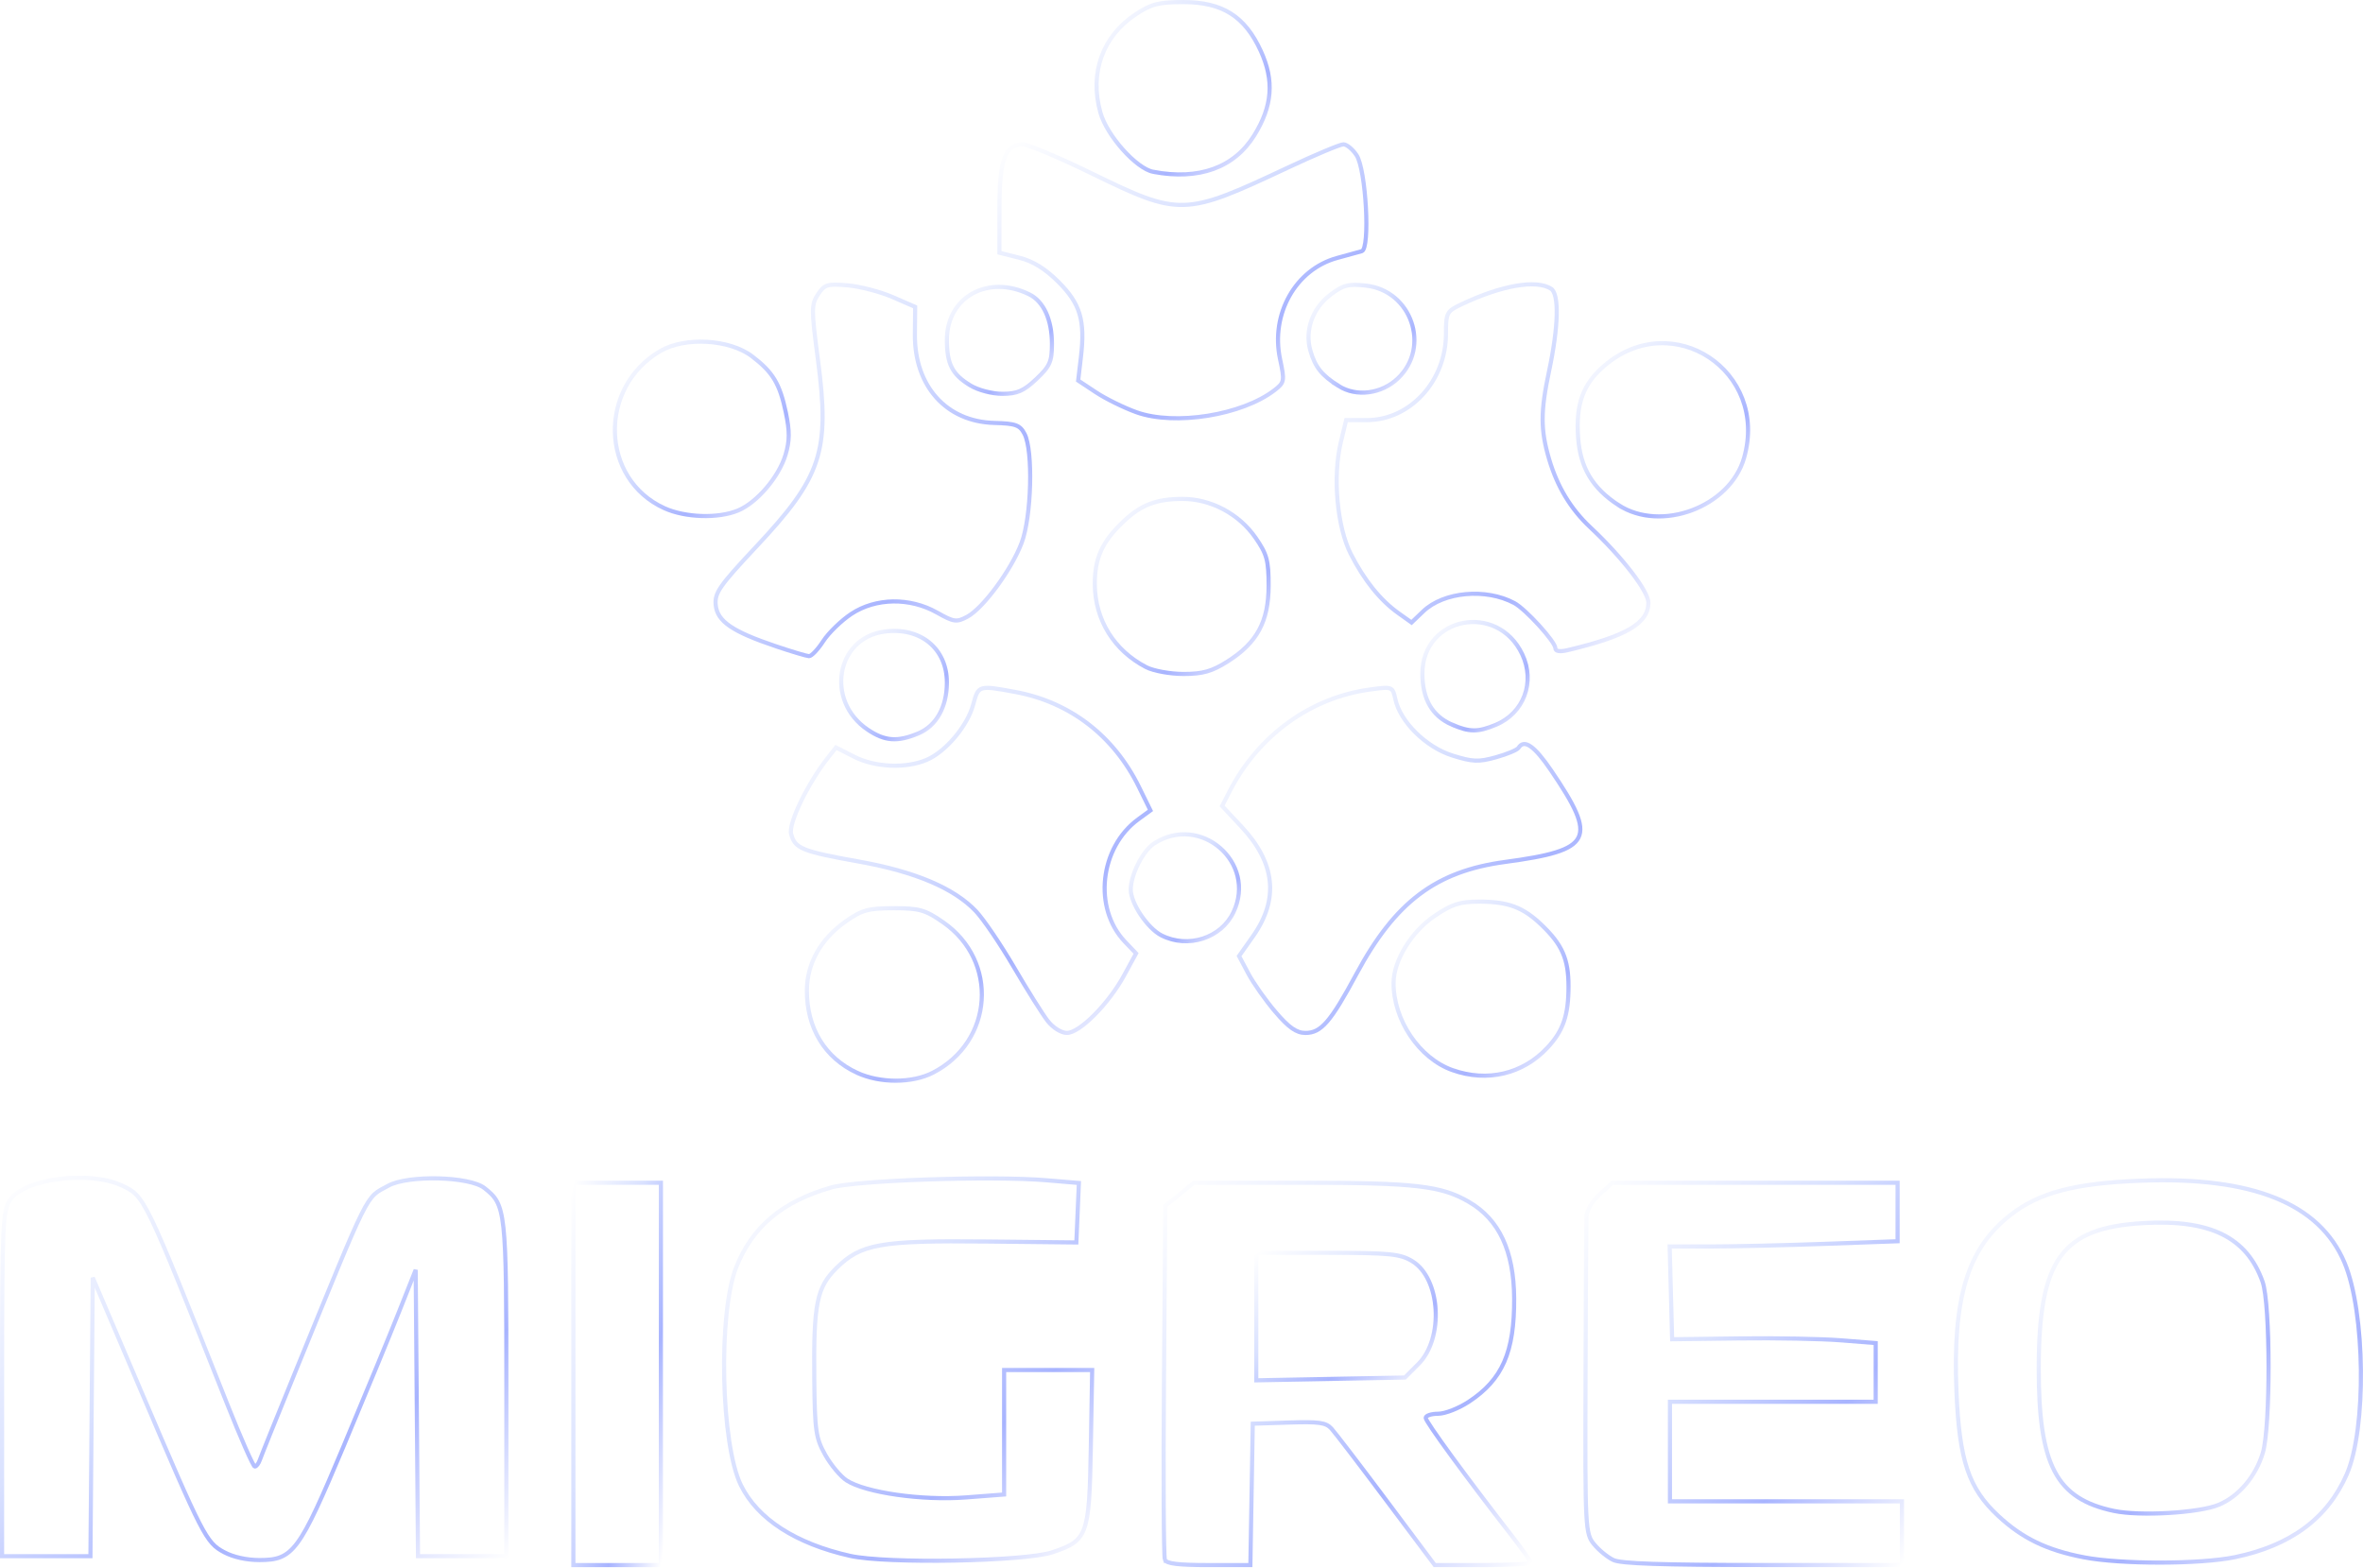
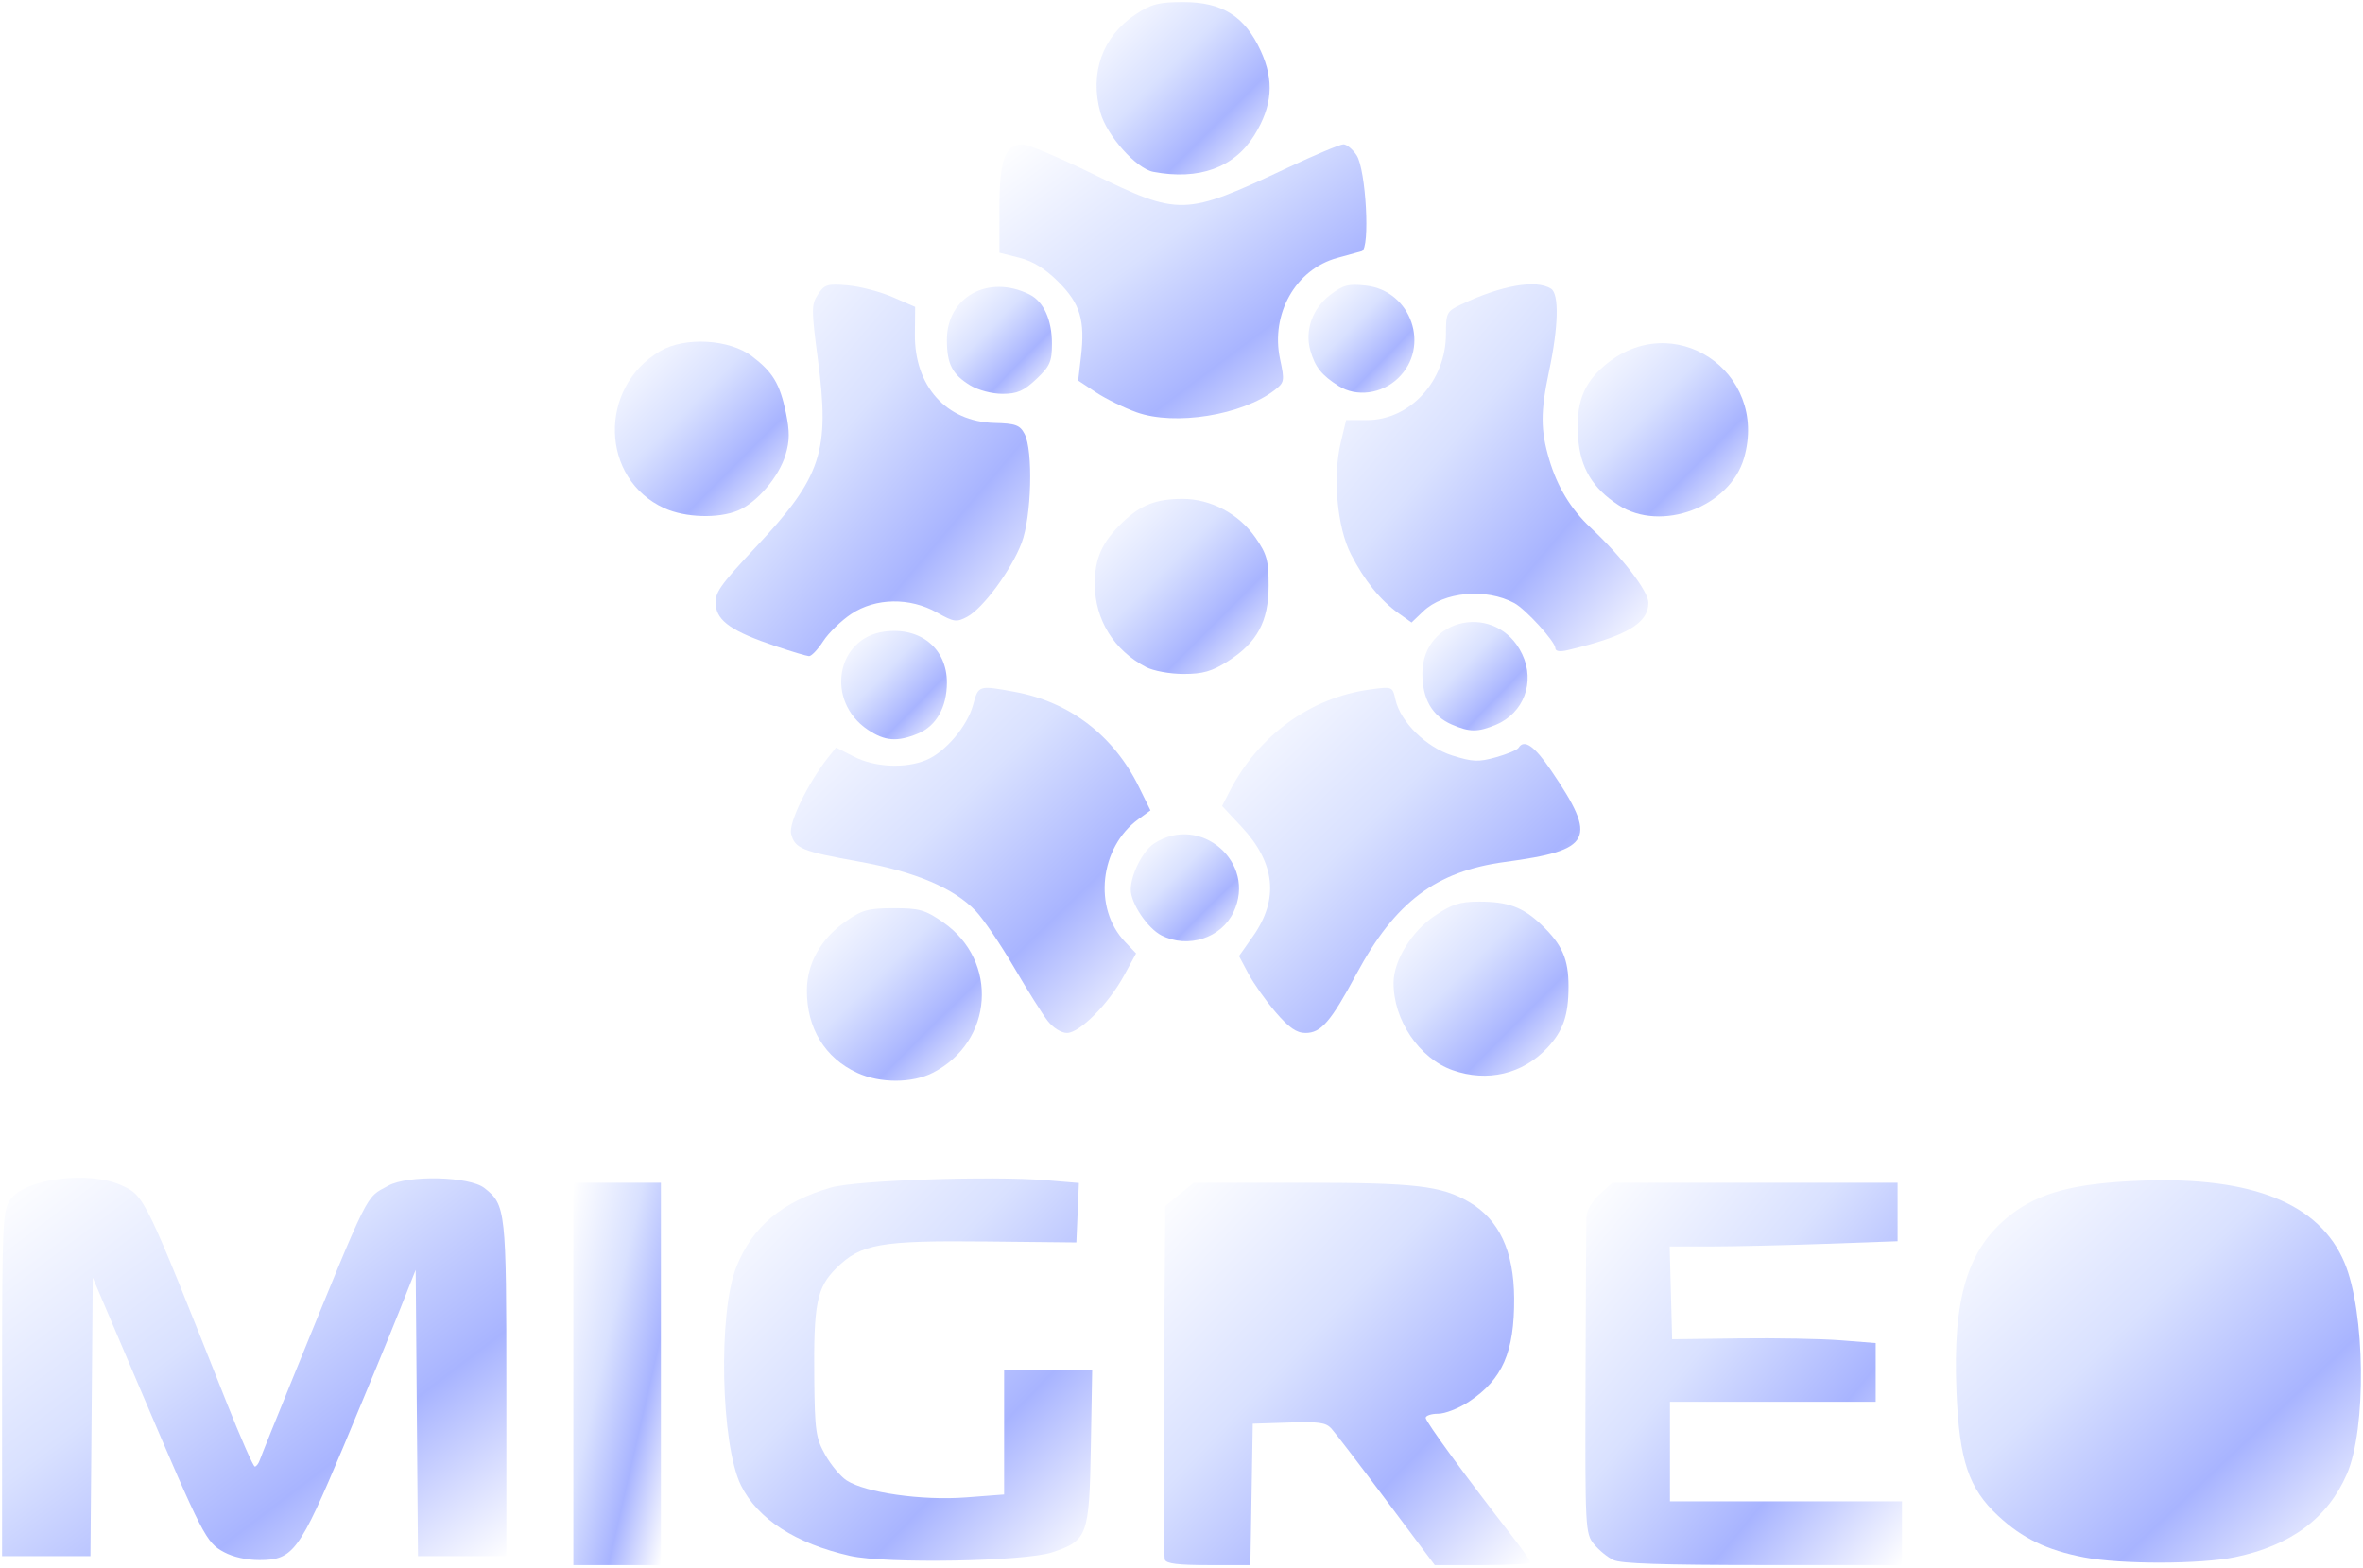
<svg xmlns="http://www.w3.org/2000/svg" version="1.1" id="svg1" width="539.791" height="358.012" viewBox="0 0 539.791 358.012">
  <defs id="defs1">
    <linearGradient id="logoBaseGradient" x1="0%" y1="0%" x2="100%" y2="100%">
      <stop offset="0%" stop-color="#ffffff" />
      <stop offset="40%" stop-color="#d9e1ff" />
      <stop offset="70%" stop-color="#a8b4ff" />
      <stop offset="100%" stop-color="#ffffff" />
    </linearGradient>
    <linearGradient id="logoShineGradient" x1="-100%" y1="0%" x2="200%" y2="0%">
      <stop offset="0%" stop-color="#ffffff" stop-opacity="0" />
      <stop offset="45%" stop-color="#ffffff" stop-opacity="0.15" />
      <stop offset="50%" stop-color="#ffffff" stop-opacity="0.35" />
      <stop offset="55%" stop-color="#ffffff" stop-opacity="0.15" />
      <stop offset="100%" stop-color="#ffffff" stop-opacity="0" />
      <animate attributeName="x1" from="-100%" to="200%" dur="6s" repeatCount="indefinite" />
      <animate attributeName="x2" from="0%" to="300%" dur="6s" repeatCount="indefinite" />
    </linearGradient>
  </defs>
  <g id="g1" transform="translate(-224.5142,-25.20269)">
    <g id="g47">
      <g id="g286" transform="translate(-17.59018,-363.1117)">
        <g id="g284" transform="translate(-6.66995,63.70909)">
-           <path style="fill:none;stroke:url(#logoBaseGradient);stroke-width:0.945;stroke-opacity:1" d="m 512.217,363.858 c -3.88,-0.736 -10.595,-8.261 -12.068,-13.525 -2.536,-9.056 0.475,-17.442 8.066,-22.465 3.552,-2.351 5.263,-2.79 10.862,-2.79 8.94,0 14.077,3.243 17.71,11.178 3.1,6.771 2.655,12.572 -1.473,19.244 -4.59,7.417 -12.662,10.337 -23.097,8.357 z" id="path283" />
-           <path style="fill:none;stroke:url(#logoBaseGradient);stroke-width:0.945;stroke-opacity:1" d="m 554.577,412.792 c -3.89,-2.452 -5.383,-4.321 -6.467,-8.098 -1.317,-4.593 0.476,-9.64 4.521,-12.726 2.967,-2.263 4.158,-2.57 8.196,-2.115 10.362,1.168 14.794,13.996 7.312,21.164 -3.746,3.589 -9.491,4.341 -13.563,1.775 z" id="path282" />
-           <path style="fill:none;stroke:url(#logoBaseGradient);stroke-width:0.945;stroke-opacity:1" d="m 470.391,412.628 c -4.106,-2.504 -5.314,-4.869 -5.314,-10.407 0,-9.802 9.442,-14.998 18.835,-10.365 3.252,1.604 5.165,5.791 5.165,11.305 0,4.073 -0.464,5.12 -3.571,8.05 -2.883,2.719 -4.376,3.367 -7.75,3.364 -2.372,-0.002 -5.557,-0.844 -7.365,-1.946 z" id="path281" />
-           <path style="fill:none;stroke:url(#logoBaseGradient);stroke-width:0.945;stroke-opacity:1" d="m 508.392,418.786 c -2.852,-1.021 -7.018,-3.069 -9.257,-4.551 l -4.071,-2.694 0.634,-5.395 c 0.983,-8.362 -0.152,-12.151 -5.128,-17.128 -3.014,-3.014 -5.806,-4.742 -8.938,-5.531 l -4.554,-1.147 v -10.159 c 0,-11.103 1.275,-14.609 5.307,-14.598 1.206,0.003 8.268,2.972 15.693,6.598 20.229,9.878 21.209,9.85 44.853,-1.266 6.244,-2.936 11.971,-5.338 12.727,-5.338 0.756,0 2.11,1.123 3.01,2.497 2.15,3.282 3.129,21.356 1.186,21.911 -0.702,0.2 -3.214,0.891 -5.583,1.536 -9.534,2.593 -15.299,12.804 -13.078,23.161 1.061,4.945 0.997,5.305 -1.249,7.042 -7.413,5.734 -22.787,8.201 -31.552,5.062 z" id="path280" />
-           <path style="fill:none;stroke:url(#logoBaseGradient);stroke-width:0.945;stroke-opacity:1" d="m 618.487,439.99 c -5.909,-3.831 -8.718,-8.525 -9.215,-15.4 -0.558,-7.709 1.101,-12.254 6.006,-16.452 15.562,-13.32 37.591,1.247 31.899,21.093 -3.207,11.184 -18.937,17.082 -28.69,10.758 z" id="path279" />
-           <path style="fill:none;stroke:url(#logoBaseGradient);stroke-width:0.945;stroke-opacity:1" d="m 400.536,440.698 c -14.642,-6.651 -15.177,-27.597 -0.917,-35.911 5.642,-3.29 15.82,-2.696 20.958,1.223 4.753,3.625 6.33,6.25 7.711,12.834 0.901,4.297 0.886,6.47 -0.069,9.656 -1.512,5.048 -6.513,10.918 -10.844,12.727 -4.51,1.884 -12.048,1.648 -16.839,-0.529 z" id="path278" />
-           <path style="fill:none;stroke:url(#logoBaseGradient);stroke-width:0.945;stroke-opacity:1" d="m 604.077,472.689 c 0,-1.47 -6.783,-8.925 -9.39,-10.32 -6.472,-3.463 -16.109,-2.59 -20.789,1.885 l -2.679,2.561 -2.992,-2.131 c -4.149,-2.955 -7.799,-7.487 -10.869,-13.499 -3.142,-6.152 -4.183,-17.679 -2.304,-25.511 l 1.223,-5.097 h 4.729 c 9.88,0 18.072,-8.931 18.072,-19.702 0,-4.806 0.181,-5.156 3.479,-6.721 9.202,-4.367 17.116,-5.753 20.521,-3.596 1.895,1.201 1.719,8.64 -0.446,18.834 -1.963,9.239 -1.956,13.467 0.03,20.157 1.862,6.27 4.944,11.364 9.396,15.528 7.274,6.804 13.269,14.586 13.269,17.224 0,4.7 -5.05,7.66 -18.5,10.842 -1.734,0.41 -2.75,0.242 -2.75,-0.455 z" id="path277" />
-           <path style="fill:none;stroke:url(#logoBaseGradient);stroke-width:0.945;stroke-opacity:1" d="m 426.077,472.265 c -10.01,-3.368 -13.444,-5.713 -13.809,-9.434 -0.273,-2.773 0.832,-4.367 9.243,-13.337 14.96,-15.955 16.87,-21.747 14.101,-42.771 -1.508,-11.452 -1.507,-12.538 0.018,-14.866 1.484,-2.264 2.152,-2.467 6.797,-2.06 2.833,0.248 7.457,1.456 10.275,2.685 l 5.124,2.233 -0.059,6.264 c -0.111,11.833 7.176,19.963 18.147,20.244 4.855,0.124 5.84,0.482 6.899,2.5 2.002,3.816 1.599,18.955 -0.664,24.908 -2.347,6.176 -8.796,14.931 -12.43,16.873 -2.431,1.299 -3.046,1.214 -6.905,-0.963 -6.195,-3.494 -13.998,-3.374 -19.556,0.301 -2.299,1.52 -5.193,4.327 -6.431,6.238 -1.237,1.91 -2.7,3.45 -3.25,3.422 -0.55,-0.028 -3.925,-1.035 -7.5,-2.238 z" id="path276" />
-           <path style="fill:none;stroke:url(#logoBaseGradient);stroke-width:0.945;stroke-opacity:1" d="m 510.577,477.005 c -7.321,-3.807 -11.64,-10.759 -11.713,-18.849 -0.053,-5.943 1.645,-9.742 6.378,-14.267 4.144,-3.962 7.621,-5.311 13.689,-5.311 6.437,0 12.869,3.418 16.633,8.84 2.618,3.77 3.012,5.214 3.007,11 -0.008,8.179 -2.626,13.02 -9.346,17.281 -3.603,2.285 -5.685,2.877 -10.093,2.873 -3.072,-0.003 -6.895,-0.703 -8.554,-1.566 z" id="path275" />
-           <path style="fill:none;stroke:url(#logoBaseGradient);stroke-width:0.945;stroke-opacity:1" d="m 580.403,490.119 c -4.462,-1.941 -6.71,-5.834 -6.71,-11.618 0,-13.023 17.151,-16.365 22.808,-4.444 3.02,6.365 0.373,13.454 -6.022,16.126 -4.11,1.717 -6.007,1.705 -10.076,-0.065 z" id="path274" />
-           <path style="fill:none;stroke:url(#logoBaseGradient);stroke-width:0.945;stroke-opacity:1" d="m 446.99,491.298 c -9.704,-6.539 -7.252,-20.926 3.819,-22.411 8.2,-1.1 14.269,3.853 14.269,11.645 0,5.601 -2.419,9.905 -6.534,11.625 -4.766,1.991 -7.641,1.778 -11.553,-0.859 z" id="path273" />
-           <path style="fill:none;stroke:url(#logoBaseGradient);stroke-width:0.945;stroke-opacity:1" d="m 514.107,538.299 c -3.192,-1.615 -7.03,-7.33 -7.03,-10.467 0,-3.421 2.757,-8.867 5.336,-10.54 10.573,-6.861 23.524,4.349 18.138,15.699 -2.815,5.933 -10.383,8.376 -16.445,5.308 z" id="path272" />
-           <path style="fill:none;stroke:url(#logoBaseGradient);stroke-width:0.945;stroke-opacity:1" d="m 540.166,555.828 c -2.237,-2.612 -5.031,-6.565 -6.211,-8.782 l -2.144,-4.032 3.205,-4.547 c 5.963,-8.46 5.087,-16.739 -2.646,-25.006 l -4.424,-4.729 1.707,-3.327 c 6.568,-12.802 18.455,-21.431 32.077,-23.286 5.109,-0.696 5.158,-0.676 5.804,2.262 1.129,5.141 6.994,10.922 13.002,12.816 4.634,1.461 5.993,1.515 9.979,0.399 2.538,-0.711 4.854,-1.68 5.147,-2.155 1.284,-2.077 3.623,-0.448 7.451,5.19 10.685,15.734 9.447,18.186 -10.536,20.883 -15.807,2.133 -25.077,9.118 -33.929,25.564 -5.916,10.993 -8.084,13.5 -11.668,13.5 -2.041,0 -3.794,-1.222 -6.815,-4.75 z" id="path271" />
-           <path style="fill:none;stroke:url(#logoBaseGradient);stroke-width:0.945;stroke-opacity:1" d="m 488.097,557.828 c -1.173,-1.512 -4.635,-7.025 -7.693,-12.25 -3.058,-5.225 -6.97,-10.989 -8.693,-12.809 -4.982,-5.261 -13.871,-9.035 -26.692,-11.333 -13.099,-2.347 -14.687,-2.998 -15.53,-6.36 -0.605,-2.41 3.812,-11.536 8.4,-17.354 l 1.857,-2.355 4.127,2.105 c 4.761,2.429 11.734,2.747 16.504,0.754 4.371,-1.826 9.382,-7.744 10.699,-12.636 1.2,-4.455 1.216,-4.46 9.57,-2.919 12.54,2.313 22.551,9.999 28.313,21.737 l 2.617,5.331 -2.76,2.011 c -8.836,6.437 -10.359,20.347 -3.065,27.994 l 2.544,2.667 -2.722,5.001 c -3.542,6.508 -10.153,13.165 -13.073,13.165 -1.291,0 -3.187,-1.185 -4.401,-2.75 z" id="path270" />
-           <path style="fill:none;stroke:url(#logoBaseGradient);stroke-width:0.945;stroke-opacity:1" d="m 580.577,569.075 c -7.603,-2.689 -13.53,-11.492 -13.466,-19.997 0.038,-5.055 4.122,-11.691 9.386,-15.25 3.93,-2.657 5.777,-3.25 10.129,-3.25 6.663,0 10.048,1.259 14.287,5.311 4.73,4.522 6.165,7.798 6.165,14.074 0,6.586 -1.226,10.15 -4.814,13.991 -5.625,6.022 -13.73,7.936 -21.686,5.121 z" id="path269" />
-           <path style="fill:none;stroke:url(#logoBaseGradient);stroke-width:0.945;stroke-opacity:1" d="m 444.577,569.688 c -7.365,-3.399 -11.513,-10.2 -11.484,-18.828 0.021,-6.157 3.161,-11.757 8.823,-15.737 3.765,-2.646 5.181,-3.038 10.992,-3.042 5.893,-0.003 7.211,0.372 11.321,3.226 12.744,8.85 11.479,27.27 -2.361,34.367 -4.711,2.416 -12.07,2.422 -17.29,0.013 z" id="path268" />
+           <path fill="url(#logoBaseGradient)" style="stroke:none" d="m 512.217,363.858 c -3.88,-0.736 -10.595,-8.261 -12.068,-13.525 -2.536,-9.056 0.475,-17.442 8.066,-22.465 3.552,-2.351 5.263,-2.79 10.862,-2.79 8.94,0 14.077,3.243 17.71,11.178 3.1,6.771 2.655,12.572 -1.473,19.244 -4.59,7.417 -12.662,10.337 -23.097,8.357 z" id="path283" />
+           <path fill="url(#logoBaseGradient)" style="stroke:none" d="m 554.577,412.792 c -3.89,-2.452 -5.383,-4.321 -6.467,-8.098 -1.317,-4.593 0.476,-9.64 4.521,-12.726 2.967,-2.263 4.158,-2.57 8.196,-2.115 10.362,1.168 14.794,13.996 7.312,21.164 -3.746,3.589 -9.491,4.341 -13.563,1.775 z" id="path282" />
+           <path fill="url(#logoBaseGradient)" style="stroke:none" d="m 470.391,412.628 c -4.106,-2.504 -5.314,-4.869 -5.314,-10.407 0,-9.802 9.442,-14.998 18.835,-10.365 3.252,1.604 5.165,5.791 5.165,11.305 0,4.073 -0.464,5.12 -3.571,8.05 -2.883,2.719 -4.376,3.367 -7.75,3.364 -2.372,-0.002 -5.557,-0.844 -7.365,-1.946 z" id="path281" />
+           <path fill="url(#logoBaseGradient)" style="stroke:none" d="m 508.392,418.786 c -2.852,-1.021 -7.018,-3.069 -9.257,-4.551 l -4.071,-2.694 0.634,-5.395 c 0.983,-8.362 -0.152,-12.151 -5.128,-17.128 -3.014,-3.014 -5.806,-4.742 -8.938,-5.531 l -4.554,-1.147 v -10.159 c 0,-11.103 1.275,-14.609 5.307,-14.598 1.206,0.003 8.268,2.972 15.693,6.598 20.229,9.878 21.209,9.85 44.853,-1.266 6.244,-2.936 11.971,-5.338 12.727,-5.338 0.756,0 2.11,1.123 3.01,2.497 2.15,3.282 3.129,21.356 1.186,21.911 -0.702,0.2 -3.214,0.891 -5.583,1.536 -9.534,2.593 -15.299,12.804 -13.078,23.161 1.061,4.945 0.997,5.305 -1.249,7.042 -7.413,5.734 -22.787,8.201 -31.552,5.062 z" id="path280" />
+           <path fill="url(#logoBaseGradient)" style="stroke:none" d="m 618.487,439.99 c -5.909,-3.831 -8.718,-8.525 -9.215,-15.4 -0.558,-7.709 1.101,-12.254 6.006,-16.452 15.562,-13.32 37.591,1.247 31.899,21.093 -3.207,11.184 -18.937,17.082 -28.69,10.758 z" id="path279" />
+           <path fill="url(#logoBaseGradient)" style="stroke:none" d="m 400.536,440.698 c -14.642,-6.651 -15.177,-27.597 -0.917,-35.911 5.642,-3.29 15.82,-2.696 20.958,1.223 4.753,3.625 6.33,6.25 7.711,12.834 0.901,4.297 0.886,6.47 -0.069,9.656 -1.512,5.048 -6.513,10.918 -10.844,12.727 -4.51,1.884 -12.048,1.648 -16.839,-0.529 z" id="path278" />
+           <path fill="url(#logoBaseGradient)" style="stroke:none" d="m 604.077,472.689 c 0,-1.47 -6.783,-8.925 -9.39,-10.32 -6.472,-3.463 -16.109,-2.59 -20.789,1.885 l -2.679,2.561 -2.992,-2.131 c -4.149,-2.955 -7.799,-7.487 -10.869,-13.499 -3.142,-6.152 -4.183,-17.679 -2.304,-25.511 l 1.223,-5.097 h 4.729 c 9.88,0 18.072,-8.931 18.072,-19.702 0,-4.806 0.181,-5.156 3.479,-6.721 9.202,-4.367 17.116,-5.753 20.521,-3.596 1.895,1.201 1.719,8.64 -0.446,18.834 -1.963,9.239 -1.956,13.467 0.03,20.157 1.862,6.27 4.944,11.364 9.396,15.528 7.274,6.804 13.269,14.586 13.269,17.224 0,4.7 -5.05,7.66 -18.5,10.842 -1.734,0.41 -2.75,0.242 -2.75,-0.455 z" id="path277" />
+           <path fill="url(#logoBaseGradient)" style="stroke:none" d="m 426.077,472.265 c -10.01,-3.368 -13.444,-5.713 -13.809,-9.434 -0.273,-2.773 0.832,-4.367 9.243,-13.337 14.96,-15.955 16.87,-21.747 14.101,-42.771 -1.508,-11.452 -1.507,-12.538 0.018,-14.866 1.484,-2.264 2.152,-2.467 6.797,-2.06 2.833,0.248 7.457,1.456 10.275,2.685 l 5.124,2.233 -0.059,6.264 c -0.111,11.833 7.176,19.963 18.147,20.244 4.855,0.124 5.84,0.482 6.899,2.5 2.002,3.816 1.599,18.955 -0.664,24.908 -2.347,6.176 -8.796,14.931 -12.43,16.873 -2.431,1.299 -3.046,1.214 -6.905,-0.963 -6.195,-3.494 -13.998,-3.374 -19.556,0.301 -2.299,1.52 -5.193,4.327 -6.431,6.238 -1.237,1.91 -2.7,3.45 -3.25,3.422 -0.55,-0.028 -3.925,-1.035 -7.5,-2.238 z" id="path276" />
+           <path fill="url(#logoBaseGradient)" style="stroke:none" d="m 510.577,477.005 c -7.321,-3.807 -11.64,-10.759 -11.713,-18.849 -0.053,-5.943 1.645,-9.742 6.378,-14.267 4.144,-3.962 7.621,-5.311 13.689,-5.311 6.437,0 12.869,3.418 16.633,8.84 2.618,3.77 3.012,5.214 3.007,11 -0.008,8.179 -2.626,13.02 -9.346,17.281 -3.603,2.285 -5.685,2.877 -10.093,2.873 -3.072,-0.003 -6.895,-0.703 -8.554,-1.566 z" id="path275" />
+           <path fill="url(#logoBaseGradient)" style="stroke:none" d="m 580.403,490.119 c -4.462,-1.941 -6.71,-5.834 -6.71,-11.618 0,-13.023 17.151,-16.365 22.808,-4.444 3.02,6.365 0.373,13.454 -6.022,16.126 -4.11,1.717 -6.007,1.705 -10.076,-0.065 z" id="path274" />
+           <path fill="url(#logoBaseGradient)" style="stroke:none" d="m 446.99,491.298 c -9.704,-6.539 -7.252,-20.926 3.819,-22.411 8.2,-1.1 14.269,3.853 14.269,11.645 0,5.601 -2.419,9.905 -6.534,11.625 -4.766,1.991 -7.641,1.778 -11.553,-0.859 z" id="path273" />
+           <path fill="url(#logoBaseGradient)" style="stroke:none" d="m 514.107,538.299 c -3.192,-1.615 -7.03,-7.33 -7.03,-10.467 0,-3.421 2.757,-8.867 5.336,-10.54 10.573,-6.861 23.524,4.349 18.138,15.699 -2.815,5.933 -10.383,8.376 -16.445,5.308 z" id="path272" />
+           <path fill="url(#logoBaseGradient)" style="stroke:none" d="m 540.166,555.828 c -2.237,-2.612 -5.031,-6.565 -6.211,-8.782 l -2.144,-4.032 3.205,-4.547 c 5.963,-8.46 5.087,-16.739 -2.646,-25.006 l -4.424,-4.729 1.707,-3.327 c 6.568,-12.802 18.455,-21.431 32.077,-23.286 5.109,-0.696 5.158,-0.676 5.804,2.262 1.129,5.141 6.994,10.922 13.002,12.816 4.634,1.461 5.993,1.515 9.979,0.399 2.538,-0.711 4.854,-1.68 5.147,-2.155 1.284,-2.077 3.623,-0.448 7.451,5.19 10.685,15.734 9.447,18.186 -10.536,20.883 -15.807,2.133 -25.077,9.118 -33.929,25.564 -5.916,10.993 -8.084,13.5 -11.668,13.5 -2.041,0 -3.794,-1.222 -6.815,-4.75 z" id="path271" />
+           <path fill="url(#logoBaseGradient)" style="stroke:none" d="m 488.097,557.828 c -1.173,-1.512 -4.635,-7.025 -7.693,-12.25 -3.058,-5.225 -6.97,-10.989 -8.693,-12.809 -4.982,-5.261 -13.871,-9.035 -26.692,-11.333 -13.099,-2.347 -14.687,-2.998 -15.53,-6.36 -0.605,-2.41 3.812,-11.536 8.4,-17.354 l 1.857,-2.355 4.127,2.105 c 4.761,2.429 11.734,2.747 16.504,0.754 4.371,-1.826 9.382,-7.744 10.699,-12.636 1.2,-4.455 1.216,-4.46 9.57,-2.919 12.54,2.313 22.551,9.999 28.313,21.737 l 2.617,5.331 -2.76,2.011 c -8.836,6.437 -10.359,20.347 -3.065,27.994 l 2.544,2.667 -2.722,5.001 c -3.542,6.508 -10.153,13.165 -13.073,13.165 -1.291,0 -3.187,-1.185 -4.401,-2.75 z" id="path270" />
+           <path fill="url(#logoBaseGradient)" style="stroke:none" d="m 580.577,569.075 c -7.603,-2.689 -13.53,-11.492 -13.466,-19.997 0.038,-5.055 4.122,-11.691 9.386,-15.25 3.93,-2.657 5.777,-3.25 10.129,-3.25 6.663,0 10.048,1.259 14.287,5.311 4.73,4.522 6.165,7.798 6.165,14.074 0,6.586 -1.226,10.15 -4.814,13.991 -5.625,6.022 -13.73,7.936 -21.686,5.121 z" id="path269" />
+           <path fill="url(#logoBaseGradient)" style="stroke:none" d="m 444.577,569.688 c -7.365,-3.399 -11.513,-10.2 -11.484,-18.828 0.021,-6.157 3.161,-11.757 8.823,-15.737 3.765,-2.646 5.181,-3.038 10.992,-3.042 5.893,-0.003 7.211,0.372 11.321,3.226 12.744,8.85 11.479,27.27 -2.361,34.367 -4.711,2.416 -12.07,2.422 -17.29,0.013 z" id="path268" />
        </g>
        <g id="g285" transform="translate(-3.7444933e-6,46.93164)">
-           <path style="fill:none;stroke:url(#logoBaseGradient);stroke-width:0.945;stroke-opacity:1" d="m 293.288,695.971 c -4.096,-2.2 -4.779,-3.525 -19,-36.907 l -10.995,-25.809 -0.265,31.816 -0.265,31.816 h -10.093 -10.093 l 0.004,-39.381 c 0.003,-36.827 0.126,-39.557 1.884,-42.096 3.314,-4.786 17.973,-6.65 25.412,-3.231 5.278,2.426 5.198,2.261 24.056,49.772 3.156,7.951 6.026,14.459 6.378,14.462 0.352,0.003 0.878,-0.696 1.169,-1.553 0.291,-0.857 3.799,-9.567 7.796,-19.357 17.59,-43.082 16.216,-40.321 21.524,-43.249 4.514,-2.49 18.543,-2.151 21.958,0.532 4.897,3.847 5.018,4.955 5.018,45.804 v 38.297 H 347.684 337.591 l -0.265,-32.706 -0.265,-32.706 -3.791,9.558 c -2.085,5.257 -7.769,19.036 -12.631,30.621 -10.165,24.22 -11.571,26.125 -19.276,26.12 -2.955,-0.002 -5.976,-0.677 -8.074,-1.803 z" id="path284" />
-           <path style="fill:none;stroke:url(#logoBaseGradient);stroke-width:0.945;stroke-opacity:1" d="m 610.674,697.771 c -1.322,-0.618 -3.323,-2.251 -4.448,-3.629 -1.98,-2.426 -2.04,-3.596 -1.933,-37.303 0.061,-19.139 0.15,-35.956 0.198,-37.37 0.052,-1.554 1.243,-3.624 3.01,-5.232 l 2.923,-2.66 h 32.577 32.577 v 6.681 6.681 l -16.66,0.598 c -9.163,0.329 -20.877,0.598 -26.032,0.598 h -9.372 l 0.282,10.598 0.282,10.598 15.294,-0.194 c 8.411,-0.107 18.874,0.09 23.25,0.437 l 7.956,0.631 v 6.706 6.706 h -23.5 -23.5 v 11.373 11.373 h 26.5 26.5 v 7.279 7.279 l -31.75,-0.013 c -23.209,-0.01 -32.397,-0.316 -34.154,-1.137 z" id="path267" />
-           <path style="fill:none;stroke:url(#logoBaseGradient);stroke-width:0.945;stroke-opacity:1" d="m 566.115,653.005 c 5.88,-5.885 5.071,-19.561 -1.39,-23.5 -2.761,-1.684 -5.14,-1.919 -19.397,-1.923 l -16.25,-0.004 v 14.566 14.566 l 16.983,-0.316 16.983,-0.316 z" id="path266" />
-           <path style="fill:none;stroke:url(#logoBaseGradient);stroke-width:0.945;stroke-opacity:1" d="m 508.206,697.714 c -0.28,-0.664 -0.375,-19.125 -0.211,-41.023 l 0.298,-39.816 3.258,-2.649 3.258,-2.649 H 539.612 c 25.816,0 31.727,0.683 38.088,4.399 6.855,4.005 10.226,11.208 10.291,21.986 0.073,12.297 -2.675,18.583 -10.33,23.628 -2.328,1.534 -5.447,2.757 -7.033,2.757 -1.567,0 -2.85,0.425 -2.85,0.945 0,0.872 9.223,13.499 19.664,26.92 2.385,3.066 4.336,5.83 4.336,6.141 0,0.312 -4.934,0.567 -10.963,0.567 h -10.963 l -11.062,-14.785 c -6.084,-8.132 -11.737,-15.518 -12.561,-16.413 -1.259,-1.368 -2.817,-1.586 -9.724,-1.365 l -8.226,0.264 -0.273,16.15 -0.273,16.15 h -9.508 c -6.98,0 -9.644,-0.321 -10.018,-1.208 z" id="path265" />
-           <path style="fill:none;stroke:url(#logoBaseGradient);stroke-width:0.945;stroke-opacity:1" d="m 373.077,655.25 v -43.672 h 10 10 v 43.672 43.672 h -10 -10 z" id="path264" />
-           <path style="fill:none;stroke:url(#logoBaseGradient);stroke-width:0.945;stroke-opacity:1" d="m 748.951,685.149 c 4.595,-1.929 8.461,-6.493 10.072,-11.892 1.765,-5.916 1.724,-34 -0.058,-39.04 -3.6,-10.184 -11.942,-14.295 -27.237,-13.423 -18.704,1.066 -23.907,8.305 -23.907,33.259 0,22.102 4.016,29.709 17.153,32.492 5.931,1.256 19.548,0.464 23.977,-1.395 z" id="path263" />
-           <path style="fill:none;stroke:url(#logoBaseGradient);stroke-width:0.945;stroke-opacity:1" d="m 718.166,697.151 c -8.509,-1.638 -14.099,-4.342 -19.631,-9.496 -6.723,-6.263 -8.848,-12.588 -9.504,-28.282 -0.9,-21.544 2.537,-32.805 12.341,-40.443 6.591,-5.134 14.715,-7.26 29.905,-7.826 25.416,-0.946 40.679,5.213 46.39,18.72 4.766,11.272 5.057,37.981 0.528,48.346 -4.396,10.059 -12.773,16.279 -25.504,18.935 -7.89,1.646 -26.09,1.671 -34.525,0.047 z" id="path262" />
-           <path style="fill:none;stroke:url(#logoBaseGradient);stroke-width:0.945;stroke-opacity:1" d="m 436.302,696.818 c -12.437,-2.8 -21.126,-8.414 -24.935,-16.11 -4.609,-9.31 -5.248,-39.421 -1.059,-49.893 3.702,-9.255 10.507,-14.957 21.67,-18.157 5.746,-1.647 36.719,-2.689 49.11,-1.651 l 7.471,0.626 -0.29,6.792 -0.29,6.792 -20.5,-0.215 c -24.324,-0.255 -28.709,0.52 -34.316,6.066 -4.486,4.437 -5.225,8.134 -5.051,25.288 0.121,11.921 0.356,13.557 2.5,17.378 1.302,2.32 3.503,4.953 4.892,5.852 4.328,2.801 17.241,4.642 27.225,3.88 l 8.75,-0.668 v -14.217 -14.217 h 10.058 10.058 l -0.308,17.648 c -0.353,20.217 -0.752,21.302 -8.808,23.994 -6.284,2.1 -37.98,2.657 -46.176,0.812 z" id="path2" />
+           <path fill="url(#logoBaseGradient)" style="stroke:none" d="m 293.288,695.971 c -4.096,-2.2 -4.779,-3.525 -19,-36.907 l -10.995,-25.809 -0.265,31.816 -0.265,31.816 h -10.093 -10.093 l 0.004,-39.381 c 0.003,-36.827 0.126,-39.557 1.884,-42.096 3.314,-4.786 17.973,-6.65 25.412,-3.231 5.278,2.426 5.198,2.261 24.056,49.772 3.156,7.951 6.026,14.459 6.378,14.462 0.352,0.003 0.878,-0.696 1.169,-1.553 0.291,-0.857 3.799,-9.567 7.796,-19.357 17.59,-43.082 16.216,-40.321 21.524,-43.249 4.514,-2.49 18.543,-2.151 21.958,0.532 4.897,3.847 5.018,4.955 5.018,45.804 v 38.297 H 347.684 337.591 l -0.265,-32.706 -0.265,-32.706 -3.791,9.558 c -2.085,5.257 -7.769,19.036 -12.631,30.621 -10.165,24.22 -11.571,26.125 -19.276,26.12 -2.955,-0.002 -5.976,-0.677 -8.074,-1.803 z" id="path284" />
+           <path fill="url(#logoBaseGradient)" style="stroke:none" d="m 610.674,697.771 c -1.322,-0.618 -3.323,-2.251 -4.448,-3.629 -1.98,-2.426 -2.04,-3.596 -1.933,-37.303 0.061,-19.139 0.15,-35.956 0.198,-37.37 0.052,-1.554 1.243,-3.624 3.01,-5.232 l 2.923,-2.66 h 32.577 32.577 v 6.681 6.681 l -16.66,0.598 c -9.163,0.329 -20.877,0.598 -26.032,0.598 h -9.372 l 0.282,10.598 0.282,10.598 15.294,-0.194 c 8.411,-0.107 18.874,0.09 23.25,0.437 l 7.956,0.631 v 6.706 6.706 h -23.5 -23.5 v 11.373 11.373 h 26.5 26.5 v 7.279 7.279 l -31.75,-0.013 c -23.209,-0.01 -32.397,-0.316 -34.154,-1.137 z" id="path267" />
+           <path fill="url(#logoBaseGradient)" style="stroke:none" d="m 566.115,653.005 c 5.88,-5.885 5.071,-19.561 -1.39,-23.5 -2.761,-1.684 -5.14,-1.919 -19.397,-1.923 l -16.25,-0.004 v 14.566 14.566 l 16.983,-0.316 16.983,-0.316 z" id="path266" />
+           <path fill="url(#logoBaseGradient)" style="stroke:none" d="m 508.206,697.714 c -0.28,-0.664 -0.375,-19.125 -0.211,-41.023 l 0.298,-39.816 3.258,-2.649 3.258,-2.649 H 539.612 c 25.816,0 31.727,0.683 38.088,4.399 6.855,4.005 10.226,11.208 10.291,21.986 0.073,12.297 -2.675,18.583 -10.33,23.628 -2.328,1.534 -5.447,2.757 -7.033,2.757 -1.567,0 -2.85,0.425 -2.85,0.945 0,0.872 9.223,13.499 19.664,26.92 2.385,3.066 4.336,5.83 4.336,6.141 0,0.312 -4.934,0.567 -10.963,0.567 h -10.963 l -11.062,-14.785 c -6.084,-8.132 -11.737,-15.518 -12.561,-16.413 -1.259,-1.368 -2.817,-1.586 -9.724,-1.365 l -8.226,0.264 -0.273,16.15 -0.273,16.15 h -9.508 c -6.98,0 -9.644,-0.321 -10.018,-1.208 z" id="path265" />
+           <path fill="url(#logoBaseGradient)" style="stroke:none" d="m 373.077,655.25 v -43.672 h 10 10 v 43.672 43.672 h -10 -10 z" id="path264" />
+           <path fill="url(#logoBaseGradient)" style="stroke:none" d="m 748.951,685.149 c 4.595,-1.929 8.461,-6.493 10.072,-11.892 1.765,-5.916 1.724,-34 -0.058,-39.04 -3.6,-10.184 -11.942,-14.295 -27.237,-13.423 -18.704,1.066 -23.907,8.305 -23.907,33.259 0,22.102 4.016,29.709 17.153,32.492 5.931,1.256 19.548,0.464 23.977,-1.395 z" id="path263" />
+           <path fill="url(#logoBaseGradient)" style="stroke:none" d="m 718.166,697.151 c -8.509,-1.638 -14.099,-4.342 -19.631,-9.496 -6.723,-6.263 -8.848,-12.588 -9.504,-28.282 -0.9,-21.544 2.537,-32.805 12.341,-40.443 6.591,-5.134 14.715,-7.26 29.905,-7.826 25.416,-0.946 40.679,5.213 46.39,18.72 4.766,11.272 5.057,37.981 0.528,48.346 -4.396,10.059 -12.773,16.279 -25.504,18.935 -7.89,1.646 -26.09,1.671 -34.525,0.047 z" id="path262" />
+           <path fill="url(#logoBaseGradient)" style="stroke:none" d="m 436.302,696.818 c -12.437,-2.8 -21.126,-8.414 -24.935,-16.11 -4.609,-9.31 -5.248,-39.421 -1.059,-49.893 3.702,-9.255 10.507,-14.957 21.67,-18.157 5.746,-1.647 36.719,-2.689 49.11,-1.651 l 7.471,0.626 -0.29,6.792 -0.29,6.792 -20.5,-0.215 c -24.324,-0.255 -28.709,0.52 -34.316,6.066 -4.486,4.437 -5.225,8.134 -5.051,25.288 0.121,11.921 0.356,13.557 2.5,17.378 1.302,2.32 3.503,4.953 4.892,5.852 4.328,2.801 17.241,4.642 27.225,3.88 l 8.75,-0.668 v -14.217 -14.217 h 10.058 10.058 l -0.308,17.648 c -0.353,20.217 -0.752,21.302 -8.808,23.994 -6.284,2.1 -37.98,2.657 -46.176,0.812 z" id="path2" />
        </g>
      </g>
    </g>
  </g>
</svg>
